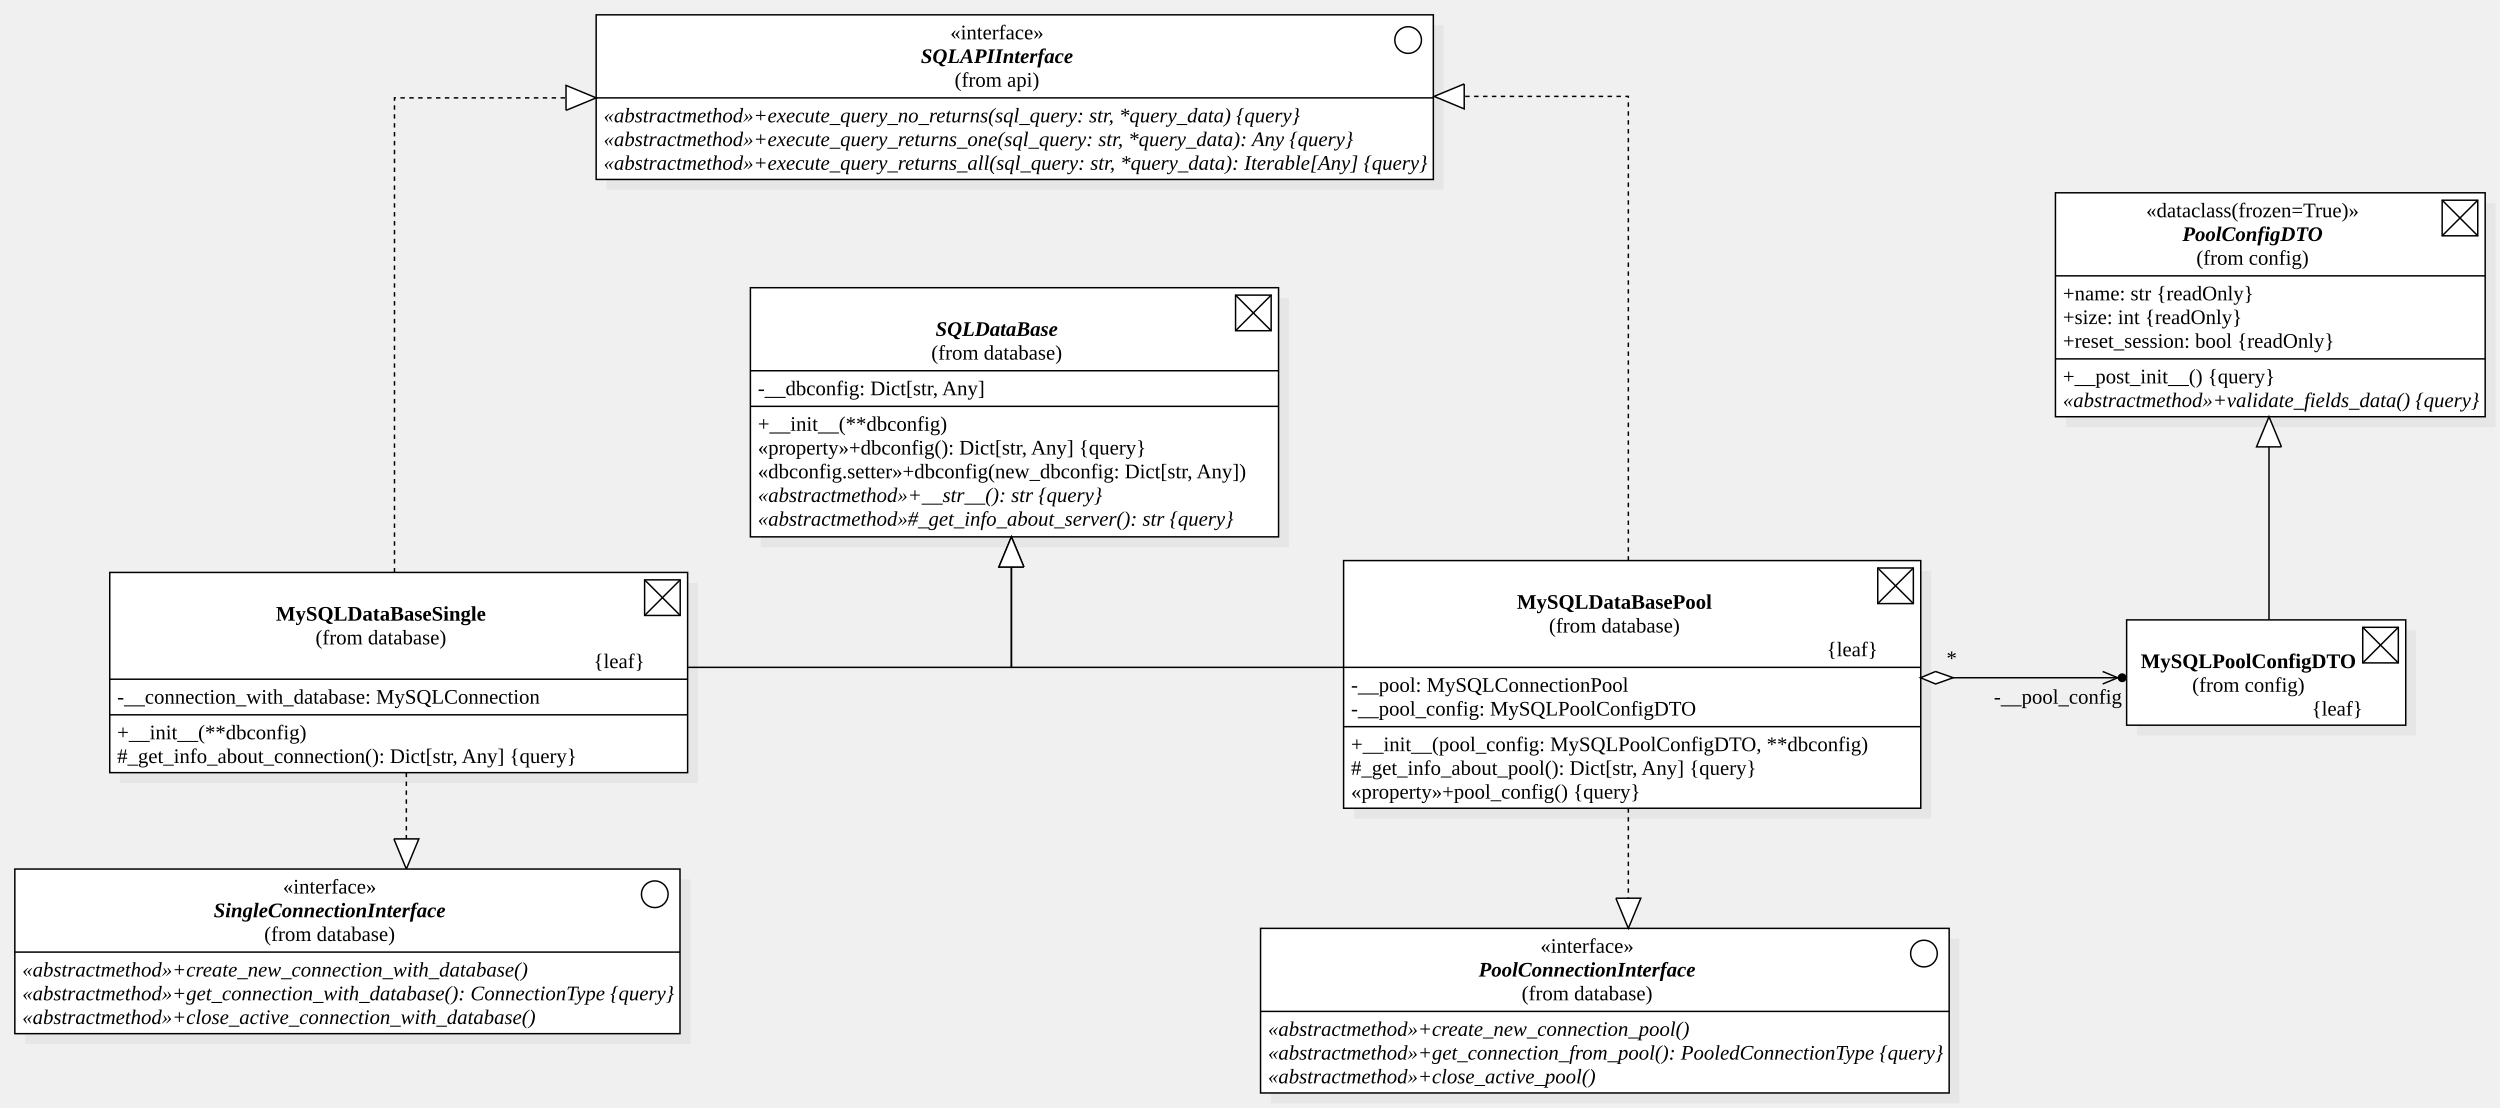
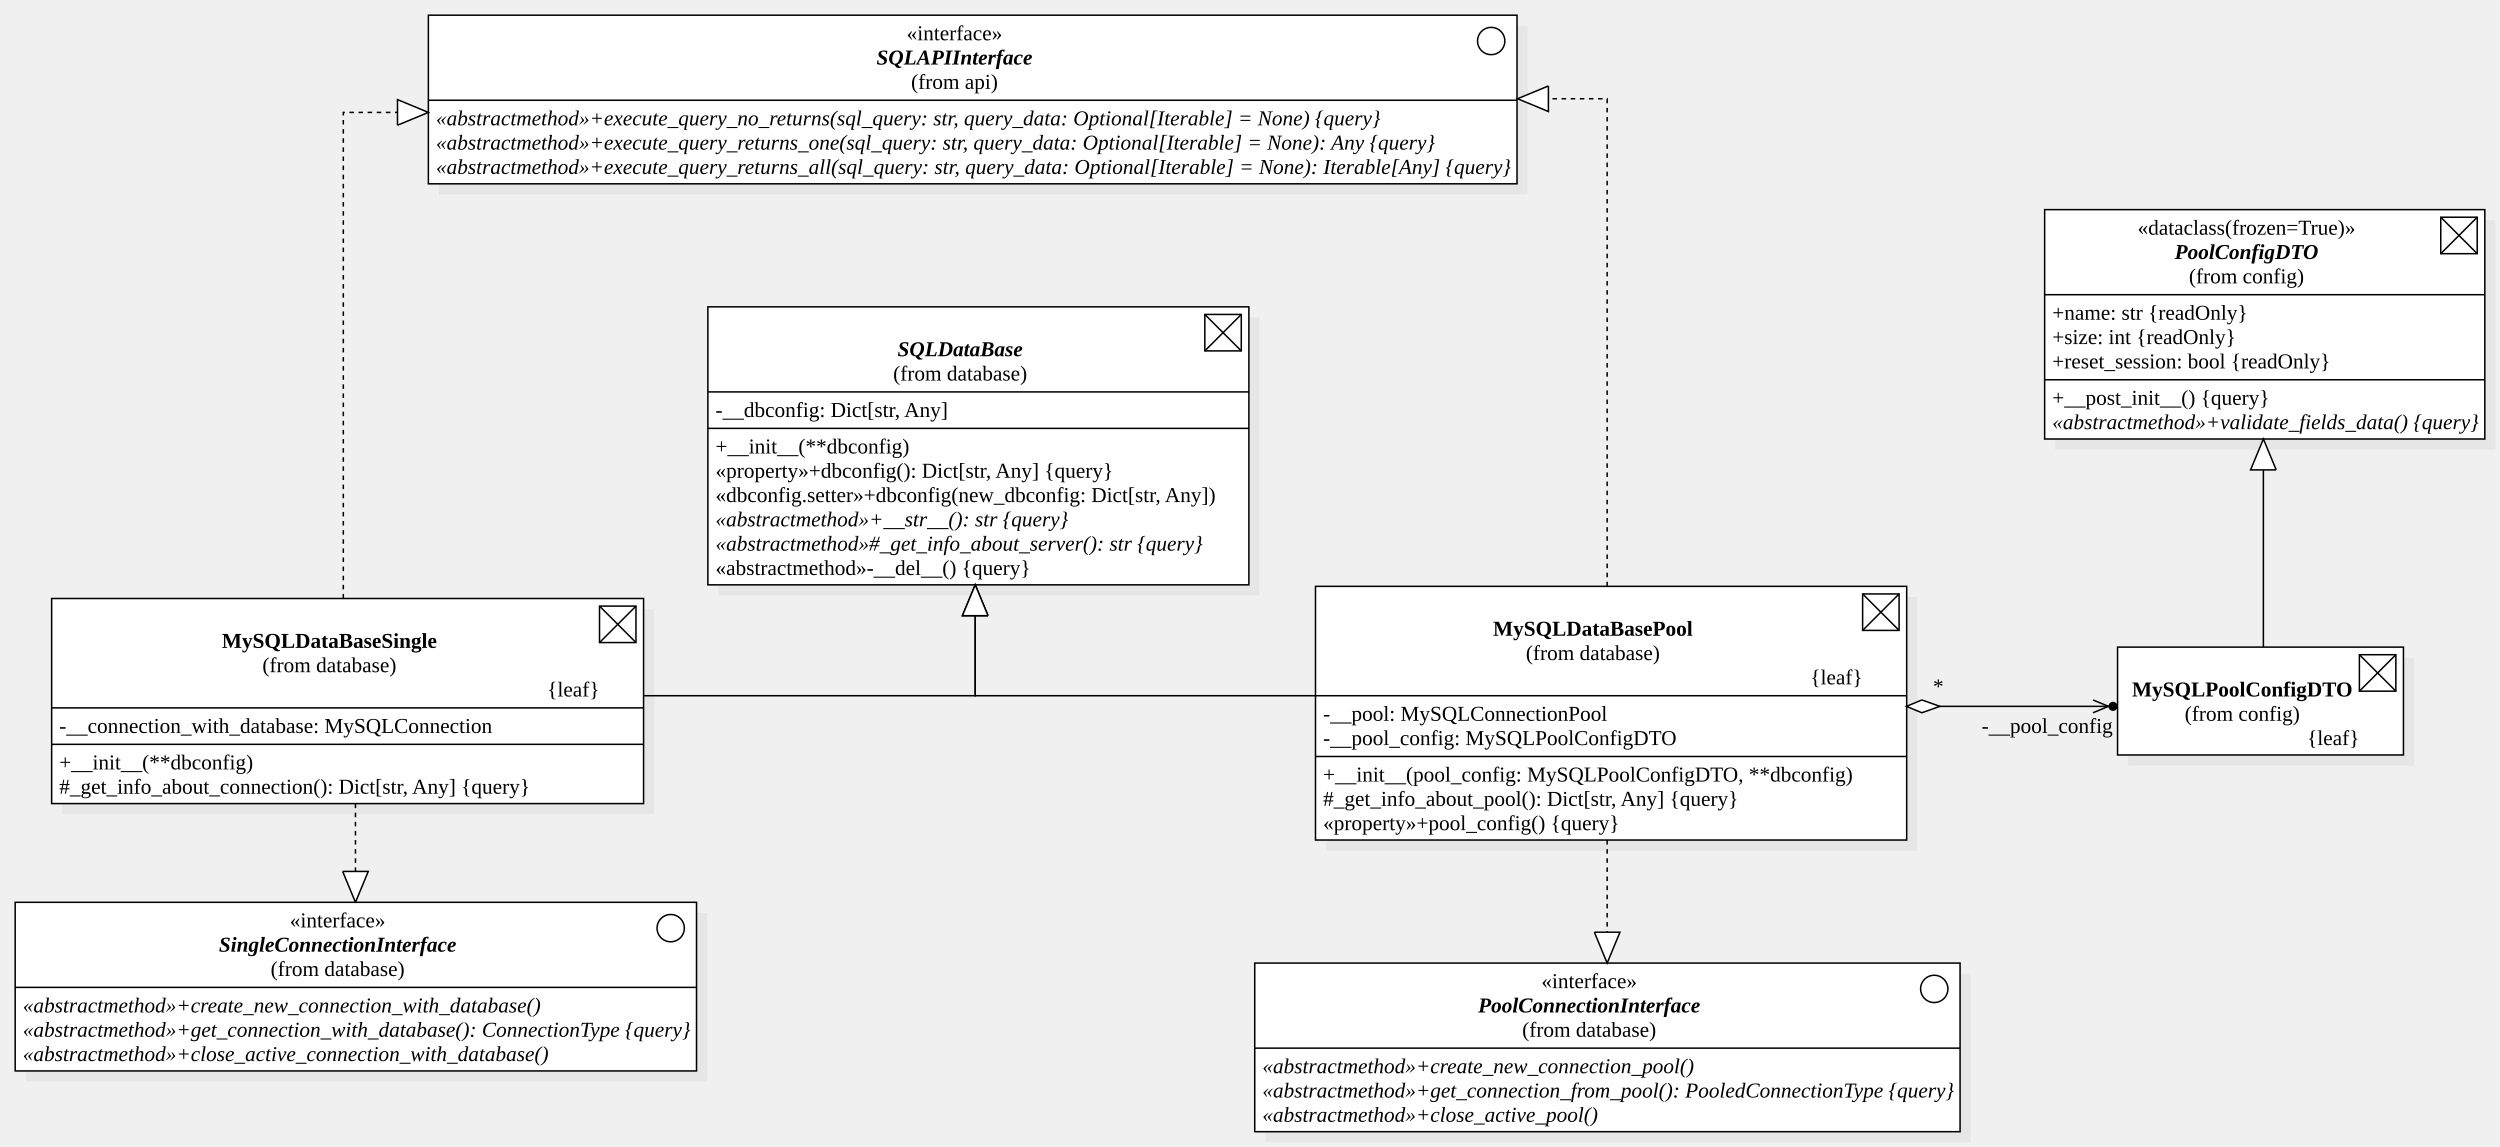
- <svg xmlns="http://www.w3.org/2000/svg" version="1.1" width="1685.766" height="747">
+ <svg xmlns="http://www.w3.org/2000/svg" version="1.1" width="1645.766" height="755">
  <defs />
  <g>
-     <g transform="translate(-46,2) scale(1,1)">
+     <g transform="translate(-86,10) scale(1,1)">
      <rect fill="#C0C0C0" stroke="none" x="959" y="383" width="389.181" height="167" opacity="0.2" />
    </g>
-     <g transform="translate(-46,2) scale(1,1)">
+     <g transform="translate(-86,10) scale(1,1)">
      <rect fill="#ffffff" stroke="none" x="952" y="376" width="389.181" height="167" />
    </g>
-     <g transform="translate(-46,2) scale(1,1)">
+     <g transform="translate(-86,10) scale(1,1)">
      <path fill="none" stroke="#000000" d="M 952 376 L 1341.181 376 L 1341.181 543 L 952 543 L 952 376 Z Z" stroke-miterlimit="10" />
    </g>
-     <g transform="translate(-46,2) scale(1,1)">
+     <g transform="translate(-86,10) scale(1,1)">
      <path fill="none" stroke="#000000" d="M 1312.181 381 L 1336.181 381 L 1336.181 405 L 1312.181 405 L 1312.181 381 Z Z" stroke-miterlimit="10" />
    </g>
-     <g transform="translate(-46,2) scale(1,1)">
+     <g transform="translate(-86,10) scale(1,1)">
      <path fill="none" stroke="#000000" d="M 1312.181 381 L 1336.181 405" stroke-miterlimit="10" />
    </g>
-     <g transform="translate(-46,2) scale(1,1)">
+     <g transform="translate(-86,10) scale(1,1)">
      <path fill="none" stroke="#000000" d="M 1336.181 381 L 1312.181 405" stroke-miterlimit="10" />
    </g>
-     <g transform="translate(-46,2) scale(1,1)">
+     <g transform="translate(-86,10) scale(1,1)">
      <path fill="none" stroke="#000000" d="M 952 448 L 1341.181 448" stroke-miterlimit="10" />
    </g>
-     <g transform="translate(-46,2) scale(1,1)">
+     <g transform="translate(-86,10) scale(1,1)">
      <path fill="none" stroke="#000000" d="M 952 488 L 1341.181 488" stroke-miterlimit="10" />
    </g>
-     <g transform="translate(-46,2) scale(1,1)">
+     <g transform="translate(-86,10) scale(1,1)">
      <g>
        <path fill="none" stroke="none" />
        <text fill="#000000" stroke="none" font-family="Times New Roman" font-size="14px" font-style="normal" font-weight="normal" text-decoration="none" x="1134.59" y="387.5" />
      </g>
    </g>
-     <g transform="translate(-46,2) scale(1,1)">
+     <g transform="translate(-86,10) scale(1,1)">
      <g>
        <path fill="none" stroke="none" />
        <text fill="#000000" stroke="none" font-family="Times New Roman" font-size="14px" font-style="normal" font-weight="bold" text-decoration="none" x="1068.87" y="408.5">MySQLDataBasePool</text>
      </g>
    </g>
-     <g transform="translate(-46,2) scale(1,1)">
+     <g transform="translate(-86,10) scale(1,1)">
      <g>
        <path fill="none" stroke="none" />
        <text fill="#000000" stroke="none" font-family="Times New Roman" font-size="14px" font-style="normal" font-weight="normal" text-decoration="none" x="1090.475" y="424.5">(from database)</text>
      </g>
    </g>
-     <g transform="translate(-46,2) scale(1,1)">
+     <g transform="translate(-86,10) scale(1,1)">
      <g>
        <path fill="none" stroke="none" />
        <text fill="#000000" stroke="none" font-family="Times New Roman" font-size="14px" font-style="normal" font-weight="normal" text-decoration="none" x="1277.762" y="440.5">{leaf}</text>
      </g>
    </g>
-     <g transform="translate(-46,2) scale(1,1)">
+     <g transform="translate(-86,10) scale(1,1)">
      <g>
        <path fill="none" stroke="none" />
        <text fill="#000000" stroke="none" font-family="Times New Roman" font-size="14px" font-style="normal" font-weight="normal" text-decoration="none" x="957" y="464.5">-__pool: MySQLConnectionPool</text>
      </g>
    </g>
-     <g transform="translate(-46,2) scale(1,1)">
+     <g transform="translate(-86,10) scale(1,1)">
      <g>
        <path fill="none" stroke="none" />
        <text fill="#000000" stroke="none" font-family="Times New Roman" font-size="14px" font-style="normal" font-weight="normal" text-decoration="none" x="957" y="480.5">-__pool_config: MySQLPoolConfigDTO</text>
      </g>
    </g>
-     <g transform="translate(-46,2) scale(1,1)">
+     <g transform="translate(-86,10) scale(1,1)">
      <g>
        <path fill="none" stroke="none" />
        <text fill="#000000" stroke="none" font-family="Times New Roman" font-size="14px" font-style="normal" font-weight="normal" text-decoration="none" x="957" y="504.5">+__init__(pool_config: MySQLPoolConfigDTO, **dbconfig)</text>
      </g>
    </g>
-     <g transform="translate(-46,2) scale(1,1)">
+     <g transform="translate(-86,10) scale(1,1)">
      <g>
        <path fill="none" stroke="none" />
        <text fill="#000000" stroke="none" font-family="Times New Roman" font-size="14px" font-style="normal" font-weight="normal" text-decoration="none" x="957" y="520.5">#_get_info_about_pool(): Dict[str, Any] {query}</text>
      </g>
    </g>
-     <g transform="translate(-46,2) scale(1,1)">
+     <g transform="translate(-86,10) scale(1,1)">
      <g>
        <path fill="none" stroke="none" />
        <text fill="#000000" stroke="none" font-family="Times New Roman" font-size="14px" font-style="normal" font-weight="normal" text-decoration="none" x="957" y="536.5">«property»+pool_config() {query}</text>
      </g>
    </g>
-     <g transform="translate(-46,2) scale(1,1)">
+     <g transform="translate(-86,10) scale(1,1)">
      <rect fill="#C0C0C0" stroke="none" x="127" y="391" width="389.666" height="135" opacity="0.2" />
    </g>
-     <g transform="translate(-46,2) scale(1,1)">
+     <g transform="translate(-86,10) scale(1,1)">
      <rect fill="#ffffff" stroke="none" x="120" y="384" width="389.666" height="135" />
    </g>
-     <g transform="translate(-46,2) scale(1,1)">
+     <g transform="translate(-86,10) scale(1,1)">
      <path fill="none" stroke="#000000" d="M 120 384 L 509.666 384 L 509.666 519 L 120 519 L 120 384 Z Z" stroke-miterlimit="10" />
    </g>
-     <g transform="translate(-46,2) scale(1,1)">
+     <g transform="translate(-86,10) scale(1,1)">
      <path fill="none" stroke="#000000" d="M 480.666 389 L 504.666 389 L 504.666 413 L 480.666 413 L 480.666 389 Z Z" stroke-miterlimit="10" />
    </g>
-     <g transform="translate(-46,2) scale(1,1)">
+     <g transform="translate(-86,10) scale(1,1)">
      <path fill="none" stroke="#000000" d="M 480.666 389 L 504.666 413" stroke-miterlimit="10" />
    </g>
-     <g transform="translate(-46,2) scale(1,1)">
+     <g transform="translate(-86,10) scale(1,1)">
      <path fill="none" stroke="#000000" d="M 504.666 389 L 480.666 413" stroke-miterlimit="10" />
    </g>
-     <g transform="translate(-46,2) scale(1,1)">
+     <g transform="translate(-86,10) scale(1,1)">
      <path fill="none" stroke="#000000" d="M 120 456 L 509.666 456" stroke-miterlimit="10" />
    </g>
-     <g transform="translate(-46,2) scale(1,1)">
+     <g transform="translate(-86,10) scale(1,1)">
      <path fill="none" stroke="#000000" d="M 120 480 L 509.666 480" stroke-miterlimit="10" />
    </g>
-     <g transform="translate(-46,2) scale(1,1)">
+     <g transform="translate(-86,10) scale(1,1)">
      <g>
        <path fill="none" stroke="none" />
        <text fill="#000000" stroke="none" font-family="Times New Roman" font-size="14px" font-style="normal" font-weight="normal" text-decoration="none" x="302.833" y="395.5" />
      </g>
    </g>
-     <g transform="translate(-46,2) scale(1,1)">
+     <g transform="translate(-86,10) scale(1,1)">
      <g>
        <path fill="none" stroke="none" />
        <text fill="#000000" stroke="none" font-family="Times New Roman" font-size="14px" font-style="normal" font-weight="bold" text-decoration="none" x="232.05" y="416.5">MySQLDataBaseSingle</text>
      </g>
    </g>
-     <g transform="translate(-46,2) scale(1,1)">
+     <g transform="translate(-86,10) scale(1,1)">
      <g>
        <path fill="none" stroke="none" />
        <text fill="#000000" stroke="none" font-family="Times New Roman" font-size="14px" font-style="normal" font-weight="normal" text-decoration="none" x="258.717" y="432.5">(from database)</text>
      </g>
    </g>
-     <g transform="translate(-46,2) scale(1,1)">
+     <g transform="translate(-86,10) scale(1,1)">
      <g>
        <path fill="none" stroke="none" />
        <text fill="#000000" stroke="none" font-family="Times New Roman" font-size="14px" font-style="normal" font-weight="normal" text-decoration="none" x="446.247" y="448.5">{leaf}</text>
      </g>
    </g>
-     <g transform="translate(-46,2) scale(1,1)">
+     <g transform="translate(-86,10) scale(1,1)">
      <g>
        <path fill="none" stroke="none" />
        <text fill="#000000" stroke="none" font-family="Times New Roman" font-size="14px" font-style="normal" font-weight="normal" text-decoration="none" x="125" y="472.5">-__connection_with_database: MySQLConnection</text>
      </g>
    </g>
-     <g transform="translate(-46,2) scale(1,1)">
+     <g transform="translate(-86,10) scale(1,1)">
      <g>
        <path fill="none" stroke="none" />
        <text fill="#000000" stroke="none" font-family="Times New Roman" font-size="14px" font-style="normal" font-weight="normal" text-decoration="none" x="125" y="496.5">+__init__(**dbconfig)</text>
      </g>
    </g>
-     <g transform="translate(-46,2) scale(1,1)">
+     <g transform="translate(-86,10) scale(1,1)">
      <g>
        <path fill="none" stroke="none" />
        <text fill="#000000" stroke="none" font-family="Times New Roman" font-size="14px" font-style="normal" font-weight="normal" text-decoration="none" x="125" y="512.5">#_get_info_about_connection(): Dict[str, Any] {query}</text>
      </g>
    </g>
-     <g transform="translate(-46,2) scale(1,1)">
-       <rect fill="#C0C0C0" stroke="none" x="559" y="199" width="356.143" height="168" opacity="0.2" />
-     </g>
-     <g transform="translate(-46,2) scale(1,1)">
-       <rect fill="#ffffff" stroke="none" x="552" y="192" width="356.143" height="168" />
-     </g>
-     <g transform="translate(-46,2) scale(1,1)">
-       <path fill="none" stroke="#000000" d="M 552 192 L 908.143 192 L 908.143 360 L 552 360 L 552 192 Z Z" stroke-miterlimit="10" />
-     </g>
-     <g transform="translate(-46,2) scale(1,1)">
+     <g transform="translate(-86,10) scale(1,1)">
+       <rect fill="#C0C0C0" stroke="none" x="559" y="199" width="356.143" height="183" opacity="0.2" />
+     </g>
+     <g transform="translate(-86,10) scale(1,1)">
+       <rect fill="#ffffff" stroke="none" x="552" y="192" width="356.143" height="183" />
+     </g>
+     <g transform="translate(-86,10) scale(1,1)">
+       <path fill="none" stroke="#000000" d="M 552 192 L 908.143 192 L 908.143 375 L 552 375 L 552 192 Z Z" stroke-miterlimit="10" />
+     </g>
+     <g transform="translate(-86,10) scale(1,1)">
      <path fill="none" stroke="#000000" d="M 879.143 197 L 903.143 197 L 903.143 221 L 879.143 221 L 879.143 197 Z Z" stroke-miterlimit="10" />
    </g>
-     <g transform="translate(-46,2) scale(1,1)">
+     <g transform="translate(-86,10) scale(1,1)">
      <path fill="none" stroke="#000000" d="M 879.143 197 L 903.143 221" stroke-miterlimit="10" />
    </g>
-     <g transform="translate(-46,2) scale(1,1)">
+     <g transform="translate(-86,10) scale(1,1)">
      <path fill="none" stroke="#000000" d="M 903.143 197 L 879.143 221" stroke-miterlimit="10" />
    </g>
-     <g transform="translate(-46,2) scale(1,1)">
+     <g transform="translate(-86,10) scale(1,1)">
      <path fill="none" stroke="#000000" d="M 552 248 L 908.143 248" stroke-miterlimit="10" />
    </g>
-     <g transform="translate(-46,2) scale(1,1)">
+     <g transform="translate(-86,10) scale(1,1)">
      <path fill="none" stroke="#000000" d="M 552 272 L 908.143 272" stroke-miterlimit="10" />
    </g>
-     <g transform="translate(-46,2) scale(1,1)">
+     <g transform="translate(-86,10) scale(1,1)">
      <g>
        <path fill="none" stroke="none" />
        <text fill="#000000" stroke="none" font-family="Times New Roman" font-size="14px" font-style="normal" font-weight="normal" text-decoration="none" x="718.071" y="203.5" />
      </g>
    </g>
-     <g transform="translate(-46,2) scale(1,1)">
+     <g transform="translate(-86,10) scale(1,1)">
      <g>
        <path fill="none" stroke="none" />
        <text fill="#000000" stroke="none" font-family="Times New Roman" font-size="14px" font-style="italic" font-weight="bold" text-decoration="none" x="676.847" y="224.5">SQLDataBase</text>
      </g>
    </g>
-     <g transform="translate(-46,2) scale(1,1)">
+     <g transform="translate(-86,10) scale(1,1)">
      <g>
        <path fill="none" stroke="none" />
        <text fill="#000000" stroke="none" font-family="Times New Roman" font-size="14px" font-style="normal" font-weight="normal" text-decoration="none" x="673.956" y="240.5">(from database)</text>
      </g>
    </g>
-     <g transform="translate(-46,2) scale(1,1)">
+     <g transform="translate(-86,10) scale(1,1)">
      <g>
        <path fill="none" stroke="none" />
        <text fill="#000000" stroke="none" font-family="Times New Roman" font-size="14px" font-style="normal" font-weight="normal" text-decoration="none" x="557" y="264.5">-__dbconfig: Dict[str, Any]</text>
      </g>
    </g>
-     <g transform="translate(-46,2) scale(1,1)">
+     <g transform="translate(-86,10) scale(1,1)">
      <g>
        <path fill="none" stroke="none" />
        <text fill="#000000" stroke="none" font-family="Times New Roman" font-size="14px" font-style="normal" font-weight="normal" text-decoration="none" x="557" y="288.5">+__init__(**dbconfig)</text>
      </g>
    </g>
-     <g transform="translate(-46,2) scale(1,1)">
+     <g transform="translate(-86,10) scale(1,1)">
      <g>
        <path fill="none" stroke="none" />
        <text fill="#000000" stroke="none" font-family="Times New Roman" font-size="14px" font-style="normal" font-weight="normal" text-decoration="none" x="557" y="304.5">«property»+dbconfig(): Dict[str, Any] {query}</text>
      </g>
    </g>
-     <g transform="translate(-46,2) scale(1,1)">
+     <g transform="translate(-86,10) scale(1,1)">
      <g>
        <path fill="none" stroke="none" />
        <text fill="#000000" stroke="none" font-family="Times New Roman" font-size="14px" font-style="normal" font-weight="normal" text-decoration="none" x="557" y="320.5">«dbconfig.setter»+dbconfig(new_dbconfig: Dict[str, Any])</text>
      </g>
    </g>
-     <g transform="translate(-46,2) scale(1,1)">
+     <g transform="translate(-86,10) scale(1,1)">
      <g>
        <path fill="none" stroke="none" />
        <text fill="#000000" stroke="none" font-family="Times New Roman" font-size="14px" font-style="italic" font-weight="normal" text-decoration="none" x="557" y="336.5">«abstractmethod»+__str__(): str {query}</text>
      </g>
    </g>
-     <g transform="translate(-46,2) scale(1,1)">
+     <g transform="translate(-86,10) scale(1,1)">
      <g>
        <path fill="none" stroke="none" />
        <text fill="#000000" stroke="none" font-family="Times New Roman" font-size="14px" font-style="italic" font-weight="normal" text-decoration="none" x="557" y="352.5">«abstractmethod»#_get_info_about_server(): str {query}</text>
      </g>
    </g>
-     <g transform="translate(-46,2) scale(1,1)">
-       <path fill="none" stroke="#000000" d="M 510 448 L 728 448 L 728 360" stroke-miterlimit="10" />
-     </g>
-     <g transform="translate(-46,2) scale(1,1)">
-       <path fill="#FFFFFF" stroke="none" d="M 736.419 380.325 L 728 360 L 719.581 380.325" />
-     </g>
-     <g transform="translate(-46,2) scale(1,1)">
-       <path fill="none" stroke="#000000" d="M 736.419 380.325 L 728 360 L 719.581 380.325 L 736.419 380.325" stroke-miterlimit="10" />
-     </g>
-     <g transform="translate(-46,2) scale(1,1)">
-       <path fill="none" stroke="#000000" d="M 952 448 L 728 448 L 728 360" stroke-miterlimit="10" />
-     </g>
-     <g transform="translate(-46,2) scale(1,1)">
-       <path fill="#FFFFFF" stroke="none" d="M 736.419 380.325 L 728 360 L 719.581 380.325" />
-     </g>
-     <g transform="translate(-46,2) scale(1,1)">
-       <path fill="none" stroke="#000000" d="M 736.419 380.325 L 728 360 L 719.581 380.325 L 736.419 380.325" stroke-miterlimit="10" />
-     </g>
-     <g transform="translate(-46,2) scale(1,1)">
-       <rect fill="#C0C0C0" stroke="none" x="903" y="631" width="464.328" height="111" opacity="0.2" />
-     </g>
-     <g transform="translate(-46,2) scale(1,1)">
-       <rect fill="#ffffff" stroke="none" x="896" y="624" width="464.328" height="111" />
-     </g>
-     <g transform="translate(-46,2) scale(1,1)">
-       <path fill="none" stroke="#000000" d="M 896 624 L 1360.328 624 L 1360.328 735 L 896 735 L 896 624 Z Z" stroke-miterlimit="10" />
-     </g>
-     <g transform="translate(-46,2) scale(1,1)">
-       <path fill="#ffffff" stroke="none" d="M 1334.328 641 C 1334.328 636.029 1338.358 632 1343.328 632 C 1348.299 632 1352.328 636.029 1352.328 641 C 1352.328 645.971 1348.299 650 1343.328 650 C 1338.358 650 1334.328 645.971 1334.328 641 Z" />
-     </g>
-     <g transform="translate(-46,2) scale(1,1)">
-       <path fill="none" stroke="#000000" d="M 1334.328 641 C 1334.328 636.029 1338.358 632 1343.328 632 C 1348.299 632 1352.328 636.029 1352.328 641 C 1352.328 645.971 1348.299 650 1343.328 650 C 1338.358 650 1334.328 645.971 1334.328 641 Z" stroke-miterlimit="10" />
-     </g>
-     <g transform="translate(-46,2) scale(1,1)">
-       <path fill="none" stroke="#000000" d="M 896 680 L 1360.328 680" stroke-miterlimit="10" />
-     </g>
-     <g transform="translate(-46,2) scale(1,1)">
-       <g>
-         <path fill="none" stroke="none" />
-         <text fill="#000000" stroke="none" font-family="Times New Roman" font-size="14px" font-style="normal" font-weight="normal" text-decoration="none" x="1084.685" y="640.5">«interface»</text>
-       </g>
-     </g>
-     <g transform="translate(-46,2) scale(1,1)">
-       <g>
-         <path fill="none" stroke="none" />
-         <text fill="#000000" stroke="none" font-family="Times New Roman" font-size="14px" font-style="italic" font-weight="bold" text-decoration="none" x="1043.054" y="656.5">PoolConnectionInterface</text>
-       </g>
-     </g>
-     <g transform="translate(-46,2) scale(1,1)">
-       <g>
-         <path fill="none" stroke="none" />
-         <text fill="#000000" stroke="none" font-family="Times New Roman" font-size="14px" font-style="normal" font-weight="normal" text-decoration="none" x="1072.048" y="672.5">(from database)</text>
-       </g>
-     </g>
-     <g transform="translate(-46,2) scale(1,1)">
-       <g>
-         <path fill="none" stroke="none" />
-         <text fill="#000000" stroke="none" font-family="Times New Roman" font-size="14px" font-style="italic" font-weight="normal" text-decoration="none" x="901" y="696.5">«abstractmethod»+create_new_connection_pool()</text>
-       </g>
-     </g>
-     <g transform="translate(-46,2) scale(1,1)">
-       <g>
-         <path fill="none" stroke="none" />
-         <text fill="#000000" stroke="none" font-family="Times New Roman" font-size="14px" font-style="italic" font-weight="normal" text-decoration="none" x="901" y="712.5">«abstractmethod»+get_connection_from_pool(): PooledConnectionType {query}</text>
-       </g>
-     </g>
-     <g transform="translate(-46,2) scale(1,1)">
-       <g>
-         <path fill="none" stroke="none" />
-         <text fill="#000000" stroke="none" font-family="Times New Roman" font-size="14px" font-style="italic" font-weight="normal" text-decoration="none" x="901" y="728.5">«abstractmethod»+close_active_pool()</text>
-       </g>
-     </g>
-     <g transform="translate(-46,2) scale(1,1)">
+     <g transform="translate(-86,10) scale(1,1)">
+       <g>
+         <path fill="none" stroke="none" />
+         <text fill="#000000" stroke="none" font-family="Times New Roman" font-size="14px" font-style="normal" font-weight="normal" text-decoration="none" x="557" y="368.5">«abstractmethod»-__del__() {query}</text>
+       </g>
+     </g>
+     <g transform="translate(-86,10) scale(1,1)">
+       <path fill="none" stroke="#000000" d="M 510 448 L 728 448 L 728 375" stroke-miterlimit="10" />
+     </g>
+     <g transform="translate(-86,10) scale(1,1)">
+       <path fill="#FFFFFF" stroke="none" d="M 736.419 395.325 L 728 375 L 719.581 395.325" />
+     </g>
+     <g transform="translate(-86,10) scale(1,1)">
+       <path fill="none" stroke="#000000" d="M 736.419 395.325 L 728 375 L 719.581 395.325 L 736.419 395.325" stroke-miterlimit="10" />
+     </g>
+     <g transform="translate(-86,10) scale(1,1)">
+       <path fill="none" stroke="#000000" d="M 952 448 L 728 448 L 728 375" stroke-miterlimit="10" />
+     </g>
+     <g transform="translate(-86,10) scale(1,1)">
+       <path fill="#FFFFFF" stroke="none" d="M 736.419 395.325 L 728 375 L 719.581 395.325" />
+     </g>
+     <g transform="translate(-86,10) scale(1,1)">
+       <path fill="none" stroke="#000000" d="M 736.419 395.325 L 728 375 L 719.581 395.325 L 736.419 395.325" stroke-miterlimit="10" />
+     </g>
+     <g transform="translate(-86,10) scale(1,1)">
+       <rect fill="#C0C0C0" stroke="none" x="919" y="631" width="464.328" height="111" opacity="0.2" />
+     </g>
+     <g transform="translate(-86,10) scale(1,1)">
+       <rect fill="#ffffff" stroke="none" x="912" y="624" width="464.328" height="111" />
+     </g>
+     <g transform="translate(-86,10) scale(1,1)">
+       <path fill="none" stroke="#000000" d="M 912 624 L 1376.328 624 L 1376.328 735 L 912 735 L 912 624 Z Z" stroke-miterlimit="10" />
+     </g>
+     <g transform="translate(-86,10) scale(1,1)">
+       <path fill="#ffffff" stroke="none" d="M 1350.328 641 C 1350.328 636.029 1354.358 632 1359.328 632 C 1364.299 632 1368.328 636.029 1368.328 641 C 1368.328 645.971 1364.299 650 1359.328 650 C 1354.358 650 1350.328 645.971 1350.328 641 Z" />
+     </g>
+     <g transform="translate(-86,10) scale(1,1)">
+       <path fill="none" stroke="#000000" d="M 1350.328 641 C 1350.328 636.029 1354.358 632 1359.328 632 C 1364.299 632 1368.328 636.029 1368.328 641 C 1368.328 645.971 1364.299 650 1359.328 650 C 1354.358 650 1350.328 645.971 1350.328 641 Z" stroke-miterlimit="10" />
+     </g>
+     <g transform="translate(-86,10) scale(1,1)">
+       <path fill="none" stroke="#000000" d="M 912 680 L 1376.328 680" stroke-miterlimit="10" />
+     </g>
+     <g transform="translate(-86,10) scale(1,1)">
+       <g>
+         <path fill="none" stroke="none" />
+         <text fill="#000000" stroke="none" font-family="Times New Roman" font-size="14px" font-style="normal" font-weight="normal" text-decoration="none" x="1100.685" y="640.5">«interface»</text>
+       </g>
+     </g>
+     <g transform="translate(-86,10) scale(1,1)">
+       <g>
+         <path fill="none" stroke="none" />
+         <text fill="#000000" stroke="none" font-family="Times New Roman" font-size="14px" font-style="italic" font-weight="bold" text-decoration="none" x="1059.054" y="656.5">PoolConnectionInterface</text>
+       </g>
+     </g>
+     <g transform="translate(-86,10) scale(1,1)">
+       <g>
+         <path fill="none" stroke="none" />
+         <text fill="#000000" stroke="none" font-family="Times New Roman" font-size="14px" font-style="normal" font-weight="normal" text-decoration="none" x="1088.048" y="672.5">(from database)</text>
+       </g>
+     </g>
+     <g transform="translate(-86,10) scale(1,1)">
+       <g>
+         <path fill="none" stroke="none" />
+         <text fill="#000000" stroke="none" font-family="Times New Roman" font-size="14px" font-style="italic" font-weight="normal" text-decoration="none" x="917" y="696.5">«abstractmethod»+create_new_connection_pool()</text>
+       </g>
+     </g>
+     <g transform="translate(-86,10) scale(1,1)">
+       <g>
+         <path fill="none" stroke="none" />
+         <text fill="#000000" stroke="none" font-family="Times New Roman" font-size="14px" font-style="italic" font-weight="normal" text-decoration="none" x="917" y="712.5">«abstractmethod»+get_connection_from_pool(): PooledConnectionType {query}</text>
+       </g>
+     </g>
+     <g transform="translate(-86,10) scale(1,1)">
+       <g>
+         <path fill="none" stroke="none" />
+         <text fill="#000000" stroke="none" font-family="Times New Roman" font-size="14px" font-style="italic" font-weight="normal" text-decoration="none" x="917" y="728.5">«abstractmethod»+close_active_pool()</text>
+       </g>
+     </g>
+     <g transform="translate(-86,10) scale(1,1)">
      <path fill="none" stroke="#000000" d="M 1144 543 L 1144 624" stroke-miterlimit="10" stroke-dasharray="3" />
    </g>
-     <g transform="translate(-46,2) scale(1,1)">
+     <g transform="translate(-86,10) scale(1,1)">
      <path fill="#FFFFFF" stroke="none" d="M 1135.581 603.675 L 1144 624 L 1152.419 603.675" />
    </g>
-     <g transform="translate(-46,2) scale(1,1)">
+     <g transform="translate(-86,10) scale(1,1)">
      <path fill="none" stroke="#000000" d="M 1135.581 603.675 L 1144 624 L 1152.419 603.675 L 1135.581 603.675" stroke-miterlimit="10" />
    </g>
-     <g transform="translate(-46,2) scale(1,1)">
+     <g transform="translate(-86,10) scale(1,1)">
      <path fill="none" stroke="#000000" d="M 320 519 L 320 584" stroke-miterlimit="10" stroke-dasharray="3" />
    </g>
-     <g transform="translate(-46,2) scale(1,1)">
+     <g transform="translate(-86,10) scale(1,1)">
      <path fill="#FFFFFF" stroke="none" d="M 311.581 563.675 L 320 584 L 328.419 563.675" />
    </g>
-     <g transform="translate(-46,2) scale(1,1)">
+     <g transform="translate(-86,10) scale(1,1)">
      <path fill="none" stroke="#000000" d="M 311.581 563.675 L 320 584 L 328.419 563.675 L 311.581 563.675" stroke-miterlimit="10" />
    </g>
-     <g transform="translate(-46,2) scale(1,1)">
-       <rect fill="#C0C0C0" stroke="none" x="63" y="591" width="448.523" height="111" opacity="0.2" />
-     </g>
-     <g transform="translate(-46,2) scale(1,1)">
-       <rect fill="#ffffff" stroke="none" x="56" y="584" width="448.523" height="111" />
-     </g>
-     <g transform="translate(-46,2) scale(1,1)">
-       <path fill="none" stroke="#000000" d="M 56 584 L 504.523 584 L 504.523 695 L 56 695 L 56 584 Z Z" stroke-miterlimit="10" />
-     </g>
-     <g transform="translate(-46,2) scale(1,1)">
-       <path fill="#ffffff" stroke="none" d="M 478.523 601 C 478.523 596.029 482.553 592 487.523 592 C 492.494 592 496.523 596.029 496.523 601 C 496.523 605.971 492.494 610 487.523 610 C 482.553 610 478.523 605.971 478.523 601 Z" />
-     </g>
-     <g transform="translate(-46,2) scale(1,1)">
-       <path fill="none" stroke="#000000" d="M 478.523 601 C 478.523 596.029 482.553 592 487.523 592 C 492.494 592 496.523 596.029 496.523 601 C 496.523 605.971 492.494 610 487.523 610 C 482.553 610 478.523 605.971 478.523 601 Z" stroke-miterlimit="10" />
-     </g>
-     <g transform="translate(-46,2) scale(1,1)">
-       <path fill="none" stroke="#000000" d="M 56 640 L 504.523 640" stroke-miterlimit="10" />
-     </g>
-     <g transform="translate(-46,2) scale(1,1)">
-       <g>
-         <path fill="none" stroke="none" />
-         <text fill="#000000" stroke="none" font-family="Times New Roman" font-size="14px" font-style="normal" font-weight="normal" text-decoration="none" x="236.782" y="600.5">«interface»</text>
-       </g>
-     </g>
-     <g transform="translate(-46,2) scale(1,1)">
-       <g>
-         <path fill="none" stroke="none" />
-         <text fill="#000000" stroke="none" font-family="Times New Roman" font-size="14px" font-style="italic" font-weight="bold" text-decoration="none" x="190.089" y="616.5">SingleConnectionInterface</text>
-       </g>
-     </g>
-     <g transform="translate(-46,2) scale(1,1)">
-       <g>
-         <path fill="none" stroke="none" />
-         <text fill="#000000" stroke="none" font-family="Times New Roman" font-size="14px" font-style="normal" font-weight="normal" text-decoration="none" x="224.146" y="632.5">(from database)</text>
-       </g>
-     </g>
-     <g transform="translate(-46,2) scale(1,1)">
-       <g>
-         <path fill="none" stroke="none" />
-         <text fill="#000000" stroke="none" font-family="Times New Roman" font-size="14px" font-style="italic" font-weight="normal" text-decoration="none" x="61" y="656.5">«abstractmethod»+create_new_connection_with_database()</text>
-       </g>
-     </g>
-     <g transform="translate(-46,2) scale(1,1)">
-       <g>
-         <path fill="none" stroke="none" />
-         <text fill="#000000" stroke="none" font-family="Times New Roman" font-size="14px" font-style="italic" font-weight="normal" text-decoration="none" x="61" y="672.5">«abstractmethod»+get_connection_with_database(): ConnectionType {query}</text>
-       </g>
-     </g>
-     <g transform="translate(-46,2) scale(1,1)">
-       <g>
-         <path fill="none" stroke="none" />
-         <text fill="#000000" stroke="none" font-family="Times New Roman" font-size="14px" font-style="italic" font-weight="normal" text-decoration="none" x="61" y="688.5">«abstractmethod»+close_active_connection_with_database()</text>
-       </g>
-     </g>
-     <g transform="translate(-46,2) scale(1,1)">
+     <g transform="translate(-86,10) scale(1,1)">
+       <rect fill="#C0C0C0" stroke="none" x="103" y="591" width="448.523" height="111" opacity="0.2" />
+     </g>
+     <g transform="translate(-86,10) scale(1,1)">
+       <rect fill="#ffffff" stroke="none" x="96" y="584" width="448.523" height="111" />
+     </g>
+     <g transform="translate(-86,10) scale(1,1)">
+       <path fill="none" stroke="#000000" d="M 96 584 L 544.523 584 L 544.523 695 L 96 695 L 96 584 Z Z" stroke-miterlimit="10" />
+     </g>
+     <g transform="translate(-86,10) scale(1,1)">
+       <path fill="#ffffff" stroke="none" d="M 518.523 601 C 518.523 596.029 522.553 592 527.523 592 C 532.494 592 536.523 596.029 536.523 601 C 536.523 605.971 532.494 610 527.523 610 C 522.553 610 518.523 605.971 518.523 601 Z" />
+     </g>
+     <g transform="translate(-86,10) scale(1,1)">
+       <path fill="none" stroke="#000000" d="M 518.523 601 C 518.523 596.029 522.553 592 527.523 592 C 532.494 592 536.523 596.029 536.523 601 C 536.523 605.971 532.494 610 527.523 610 C 522.553 610 518.523 605.971 518.523 601 Z" stroke-miterlimit="10" />
+     </g>
+     <g transform="translate(-86,10) scale(1,1)">
+       <path fill="none" stroke="#000000" d="M 96 640 L 544.523 640" stroke-miterlimit="10" />
+     </g>
+     <g transform="translate(-86,10) scale(1,1)">
+       <g>
+         <path fill="none" stroke="none" />
+         <text fill="#000000" stroke="none" font-family="Times New Roman" font-size="14px" font-style="normal" font-weight="normal" text-decoration="none" x="276.782" y="600.5">«interface»</text>
+       </g>
+     </g>
+     <g transform="translate(-86,10) scale(1,1)">
+       <g>
+         <path fill="none" stroke="none" />
+         <text fill="#000000" stroke="none" font-family="Times New Roman" font-size="14px" font-style="italic" font-weight="bold" text-decoration="none" x="230.089" y="616.5">SingleConnectionInterface</text>
+       </g>
+     </g>
+     <g transform="translate(-86,10) scale(1,1)">
+       <g>
+         <path fill="none" stroke="none" />
+         <text fill="#000000" stroke="none" font-family="Times New Roman" font-size="14px" font-style="normal" font-weight="normal" text-decoration="none" x="264.146" y="632.5">(from database)</text>
+       </g>
+     </g>
+     <g transform="translate(-86,10) scale(1,1)">
+       <g>
+         <path fill="none" stroke="none" />
+         <text fill="#000000" stroke="none" font-family="Times New Roman" font-size="14px" font-style="italic" font-weight="normal" text-decoration="none" x="101" y="656.5">«abstractmethod»+create_new_connection_with_database()</text>
+       </g>
+     </g>
+     <g transform="translate(-86,10) scale(1,1)">
+       <g>
+         <path fill="none" stroke="none" />
+         <text fill="#000000" stroke="none" font-family="Times New Roman" font-size="14px" font-style="italic" font-weight="normal" text-decoration="none" x="101" y="672.5">«abstractmethod»+get_connection_with_database(): ConnectionType {query}</text>
+       </g>
+     </g>
+     <g transform="translate(-86,10) scale(1,1)">
+       <g>
+         <path fill="none" stroke="none" />
+         <text fill="#000000" stroke="none" font-family="Times New Roman" font-size="14px" font-style="italic" font-weight="normal" text-decoration="none" x="101" y="688.5">«abstractmethod»+close_active_connection_with_database()</text>
+       </g>
+     </g>
+     <g transform="translate(-86,10) scale(1,1)">
      <rect fill="#C0C0C0" stroke="none" x="1487" y="423" width="188.202" height="71" opacity="0.2" />
    </g>
-     <g transform="translate(-46,2) scale(1,1)">
+     <g transform="translate(-86,10) scale(1,1)">
      <rect fill="#ffffff" stroke="none" x="1480" y="416" width="188.202" height="71" />
    </g>
-     <g transform="translate(-46,2) scale(1,1)">
+     <g transform="translate(-86,10) scale(1,1)">
      <path fill="none" stroke="#000000" d="M 1480 416 L 1668.202 416 L 1668.202 487 L 1480 487 L 1480 416 Z Z" stroke-miterlimit="10" />
    </g>
-     <g transform="translate(-46,2) scale(1,1)">
+     <g transform="translate(-86,10) scale(1,1)">
      <path fill="none" stroke="#000000" d="M 1639.202 421 L 1663.202 421 L 1663.202 445 L 1639.202 445 L 1639.202 421 Z Z" stroke-miterlimit="10" />
    </g>
-     <g transform="translate(-46,2) scale(1,1)">
+     <g transform="translate(-86,10) scale(1,1)">
      <path fill="none" stroke="#000000" d="M 1639.202 421 L 1663.202 445" stroke-miterlimit="10" />
    </g>
-     <g transform="translate(-46,2) scale(1,1)">
+     <g transform="translate(-86,10) scale(1,1)">
      <path fill="none" stroke="#000000" d="M 1663.202 421 L 1639.202 445" stroke-miterlimit="10" />
    </g>
-     <g transform="translate(-46,2) scale(1,1)">
+     <g transform="translate(-86,10) scale(1,1)">
      <g>
        <path fill="none" stroke="none" />
        <text fill="#000000" stroke="none" font-family="Times New Roman" font-size="14px" font-style="normal" font-weight="normal" text-decoration="none" x="1562.101" y="427.5" />
      </g>
    </g>
-     <g transform="translate(-46,2) scale(1,1)">
+     <g transform="translate(-86,10) scale(1,1)">
      <g>
        <path fill="none" stroke="none" />
        <text fill="#000000" stroke="none" font-family="Times New Roman" font-size="14px" font-style="normal" font-weight="bold" text-decoration="none" x="1489.5" y="448.5">MySQLPoolConfigDTO</text>
      </g>
    </g>
-     <g transform="translate(-46,2) scale(1,1)">
+     <g transform="translate(-86,10) scale(1,1)">
      <g>
        <path fill="none" stroke="none" />
        <text fill="#000000" stroke="none" font-family="Times New Roman" font-size="14px" font-style="normal" font-weight="normal" text-decoration="none" x="1524.199" y="464.5">(from config)</text>
      </g>
    </g>
-     <g transform="translate(-46,2) scale(1,1)">
+     <g transform="translate(-86,10) scale(1,1)">
      <g>
        <path fill="none" stroke="none" />
        <text fill="#000000" stroke="none" font-family="Times New Roman" font-size="14px" font-style="normal" font-weight="normal" text-decoration="none" x="1604.783" y="480.5">{leaf}</text>
      </g>
    </g>
-     <g transform="translate(-46,2) scale(1,1)">
-       <rect fill="#C0C0C0" stroke="none" x="455" y="15" width="564.509" height="111" opacity="0.2" />
-     </g>
-     <g transform="translate(-46,2) scale(1,1)">
-       <rect fill="#ffffff" stroke="none" x="448" y="8" width="564.509" height="111" />
-     </g>
-     <g transform="translate(-46,2) scale(1,1)">
-       <path fill="none" stroke="#000000" d="M 448 8 L 1012.509 8 L 1012.509 119 L 448 119 L 448 8 Z Z" stroke-miterlimit="10" />
-     </g>
-     <g transform="translate(-46,2) scale(1,1)">
-       <path fill="#ffffff" stroke="none" d="M 986.509 25 C 986.509 20.029 990.538 16 995.509 16 C 1000.479 16 1004.509 20.029 1004.509 25 C 1004.509 29.971 1000.479 34 995.509 34 C 990.538 34 986.509 29.971 986.509 25 Z" />
-     </g>
-     <g transform="translate(-46,2) scale(1,1)">
-       <path fill="none" stroke="#000000" d="M 986.509 25 C 986.509 20.029 990.538 16 995.509 16 C 1000.479 16 1004.509 20.029 1004.509 25 C 1004.509 29.971 1000.479 34 995.509 34 C 990.538 34 986.509 29.971 986.509 25 Z" stroke-miterlimit="10" />
-     </g>
-     <g transform="translate(-46,2) scale(1,1)">
-       <path fill="none" stroke="#000000" d="M 448 64 L 1012.509 64" stroke-miterlimit="10" />
-     </g>
-     <g transform="translate(-46,2) scale(1,1)">
-       <g>
-         <path fill="none" stroke="none" />
-         <text fill="#000000" stroke="none" font-family="Times New Roman" font-size="14px" font-style="normal" font-weight="normal" text-decoration="none" x="686.775" y="24.5">«interface»</text>
-       </g>
-     </g>
-     <g transform="translate(-46,2) scale(1,1)">
-       <g>
-         <path fill="none" stroke="none" />
-         <text fill="#000000" stroke="none" font-family="Times New Roman" font-size="14px" font-style="italic" font-weight="bold" text-decoration="none" x="666.923" y="40.5">SQLAPIInterface</text>
-       </g>
-     </g>
-     <g transform="translate(-46,2) scale(1,1)">
-       <g>
-         <path fill="none" stroke="none" />
-         <text fill="#000000" stroke="none" font-family="Times New Roman" font-size="14px" font-style="normal" font-weight="normal" text-decoration="none" x="689.684" y="56.5">(from api)</text>
-       </g>
-     </g>
-     <g transform="translate(-46,2) scale(1,1)">
-       <g>
-         <path fill="none" stroke="none" />
-         <text fill="#000000" stroke="none" font-family="Times New Roman" font-size="14px" font-style="italic" font-weight="normal" text-decoration="none" x="453" y="80.5">«abstractmethod»+execute_query_no_returns(sql_query: str, *query_data) {query}</text>
-       </g>
-     </g>
-     <g transform="translate(-46,2) scale(1,1)">
-       <g>
-         <path fill="none" stroke="none" />
-         <text fill="#000000" stroke="none" font-family="Times New Roman" font-size="14px" font-style="italic" font-weight="normal" text-decoration="none" x="453" y="96.5">«abstractmethod»+execute_query_returns_one(sql_query: str, *query_data): Any {query}</text>
-       </g>
-     </g>
-     <g transform="translate(-46,2) scale(1,1)">
-       <g>
-         <path fill="none" stroke="none" />
-         <text fill="#000000" stroke="none" font-family="Times New Roman" font-size="14px" font-style="italic" font-weight="normal" text-decoration="none" x="453" y="112.5">«abstractmethod»+execute_query_returns_all(sql_query: str, *query_data): Iterable[Any] {query}</text>
-       </g>
-     </g>
-     <g transform="translate(-46,2) scale(1,1)">
+     <g transform="translate(-86,10) scale(1,1)">
+       <rect fill="#C0C0C0" stroke="none" x="375" y="7" width="716.663" height="111" opacity="0.2" />
+     </g>
+     <g transform="translate(-86,10) scale(1,1)">
+       <rect fill="#ffffff" stroke="none" x="368" y="0" width="716.663" height="111" />
+     </g>
+     <g transform="translate(-86,10) scale(1,1)">
+       <path fill="none" stroke="#000000" d="M 368 0 L 1084.663 0 L 1084.663 111 L 368 111 L 368 0 Z Z" stroke-miterlimit="10" />
+     </g>
+     <g transform="translate(-86,10) scale(1,1)">
+       <path fill="#ffffff" stroke="none" d="M 1058.663 17 C 1058.663 12.029 1062.693 8 1067.663 8 C 1072.634 8 1076.663 12.029 1076.663 17 C 1076.663 21.971 1072.634 26 1067.663 26 C 1062.693 26 1058.663 21.971 1058.663 17 Z" />
+     </g>
+     <g transform="translate(-86,10) scale(1,1)">
+       <path fill="none" stroke="#000000" d="M 1058.663 17 C 1058.663 12.029 1062.693 8 1067.663 8 C 1072.634 8 1076.663 12.029 1076.663 17 C 1076.663 21.971 1072.634 26 1067.663 26 C 1062.693 26 1058.663 21.971 1058.663 17 Z" stroke-miterlimit="10" />
+     </g>
+     <g transform="translate(-86,10) scale(1,1)">
+       <path fill="none" stroke="#000000" d="M 368 56 L 1084.663 56" stroke-miterlimit="10" />
+     </g>
+     <g transform="translate(-86,10) scale(1,1)">
+       <g>
+         <path fill="none" stroke="none" />
+         <text fill="#000000" stroke="none" font-family="Times New Roman" font-size="14px" font-style="normal" font-weight="normal" text-decoration="none" x="682.852" y="16.5">«interface»</text>
+       </g>
+     </g>
+     <g transform="translate(-86,10) scale(1,1)">
+       <g>
+         <path fill="none" stroke="none" />
+         <text fill="#000000" stroke="none" font-family="Times New Roman" font-size="14px" font-style="italic" font-weight="bold" text-decoration="none" x="663" y="32.5">SQLAPIInterface</text>
+       </g>
+     </g>
+     <g transform="translate(-86,10) scale(1,1)">
+       <g>
+         <path fill="none" stroke="none" />
+         <text fill="#000000" stroke="none" font-family="Times New Roman" font-size="14px" font-style="normal" font-weight="normal" text-decoration="none" x="685.761" y="48.5">(from api)</text>
+       </g>
+     </g>
+     <g transform="translate(-86,10) scale(1,1)">
+       <g>
+         <path fill="none" stroke="none" />
+         <text fill="#000000" stroke="none" font-family="Times New Roman" font-size="14px" font-style="italic" font-weight="normal" text-decoration="none" x="373" y="72.5">«abstractmethod»+execute_query_no_returns(sql_query: str, query_data: Optional[Iterable] = None) {query}</text>
+       </g>
+     </g>
+     <g transform="translate(-86,10) scale(1,1)">
+       <g>
+         <path fill="none" stroke="none" />
+         <text fill="#000000" stroke="none" font-family="Times New Roman" font-size="14px" font-style="italic" font-weight="normal" text-decoration="none" x="373" y="88.5">«abstractmethod»+execute_query_returns_one(sql_query: str, query_data: Optional[Iterable] = None): Any {query}</text>
+       </g>
+     </g>
+     <g transform="translate(-86,10) scale(1,1)">
+       <g>
+         <path fill="none" stroke="none" />
+         <text fill="#000000" stroke="none" font-family="Times New Roman" font-size="14px" font-style="italic" font-weight="normal" text-decoration="none" x="373" y="104.5">«abstractmethod»+execute_query_returns_all(sql_query: str, query_data: Optional[Iterable] = None): Iterable[Any] {query}</text>
+       </g>
+     </g>
+     <g transform="translate(-86,10) scale(1,1)">
      <rect fill="#C0C0C0" stroke="none" x="1439" y="135" width="289.766" height="151" opacity="0.2" />
    </g>
-     <g transform="translate(-46,2) scale(1,1)">
+     <g transform="translate(-86,10) scale(1,1)">
      <rect fill="#ffffff" stroke="none" x="1432" y="128" width="289.766" height="151" />
    </g>
-     <g transform="translate(-46,2) scale(1,1)">
+     <g transform="translate(-86,10) scale(1,1)">
      <path fill="none" stroke="#000000" d="M 1432 128 L 1721.766 128 L 1721.766 279 L 1432 279 L 1432 128 Z Z" stroke-miterlimit="10" />
    </g>
-     <g transform="translate(-46,2) scale(1,1)">
+     <g transform="translate(-86,10) scale(1,1)">
      <path fill="none" stroke="#000000" d="M 1692.766 133 L 1716.766 133 L 1716.766 157 L 1692.766 157 L 1692.766 133 Z Z" stroke-miterlimit="10" />
    </g>
-     <g transform="translate(-46,2) scale(1,1)">
+     <g transform="translate(-86,10) scale(1,1)">
      <path fill="none" stroke="#000000" d="M 1692.766 133 L 1716.766 157" stroke-miterlimit="10" />
    </g>
-     <g transform="translate(-46,2) scale(1,1)">
+     <g transform="translate(-86,10) scale(1,1)">
      <path fill="none" stroke="#000000" d="M 1716.766 133 L 1692.766 157" stroke-miterlimit="10" />
    </g>
-     <g transform="translate(-46,2) scale(1,1)">
+     <g transform="translate(-86,10) scale(1,1)">
      <path fill="none" stroke="#000000" d="M 1432 184 L 1721.766 184" stroke-miterlimit="10" />
    </g>
-     <g transform="translate(-46,2) scale(1,1)">
+     <g transform="translate(-86,10) scale(1,1)">
      <path fill="none" stroke="#000000" d="M 1432 240 L 1721.766 240" stroke-miterlimit="10" />
    </g>
-     <g transform="translate(-46,2) scale(1,1)">
+     <g transform="translate(-86,10) scale(1,1)">
      <g>
        <path fill="none" stroke="none" />
        <text fill="#000000" stroke="none" font-family="Times New Roman" font-size="14px" font-style="normal" font-weight="normal" text-decoration="none" x="1493.164" y="144.5">«dataclass(frozen=True)»</text>
      </g>
    </g>
-     <g transform="translate(-46,2) scale(1,1)">
+     <g transform="translate(-86,10) scale(1,1)">
      <g>
        <path fill="none" stroke="none" />
        <text fill="#000000" stroke="none" font-family="Times New Roman" font-size="14px" font-style="italic" font-weight="bold" text-decoration="none" x="1517.564" y="160.5">PoolConfigDTO</text>
      </g>
    </g>
-     <g transform="translate(-46,2) scale(1,1)">
+     <g transform="translate(-86,10) scale(1,1)">
      <g>
        <path fill="none" stroke="none" />
        <text fill="#000000" stroke="none" font-family="Times New Roman" font-size="14px" font-style="normal" font-weight="normal" text-decoration="none" x="1526.981" y="176.5">(from config)</text>
      </g>
    </g>
-     <g transform="translate(-46,2) scale(1,1)">
+     <g transform="translate(-86,10) scale(1,1)">
      <g>
        <path fill="none" stroke="none" />
        <text fill="#000000" stroke="none" font-family="Times New Roman" font-size="14px" font-style="normal" font-weight="normal" text-decoration="none" x="1437" y="200.5">+name: str {readOnly}</text>
      </g>
    </g>
-     <g transform="translate(-46,2) scale(1,1)">
+     <g transform="translate(-86,10) scale(1,1)">
      <g>
        <path fill="none" stroke="none" />
        <text fill="#000000" stroke="none" font-family="Times New Roman" font-size="14px" font-style="normal" font-weight="normal" text-decoration="none" x="1437" y="216.5">+size: int {readOnly}</text>
      </g>
    </g>
-     <g transform="translate(-46,2) scale(1,1)">
+     <g transform="translate(-86,10) scale(1,1)">
      <g>
        <path fill="none" stroke="none" />
        <text fill="#000000" stroke="none" font-family="Times New Roman" font-size="14px" font-style="normal" font-weight="normal" text-decoration="none" x="1437" y="232.5">+reset_session: bool {readOnly}</text>
      </g>
    </g>
-     <g transform="translate(-46,2) scale(1,1)">
+     <g transform="translate(-86,10) scale(1,1)">
      <g>
        <path fill="none" stroke="none" />
        <text fill="#000000" stroke="none" font-family="Times New Roman" font-size="14px" font-style="normal" font-weight="normal" text-decoration="none" x="1437" y="256.5">+__post_init__() {query}</text>
      </g>
    </g>
-     <g transform="translate(-46,2) scale(1,1)">
+     <g transform="translate(-86,10) scale(1,1)">
      <g>
        <path fill="none" stroke="none" />
        <text fill="#000000" stroke="none" font-family="Times New Roman" font-size="14px" font-style="italic" font-weight="normal" text-decoration="none" x="1437" y="272.5">«abstractmethod»+validate_fields_data() {query}</text>
      </g>
    </g>
-     <g transform="translate(-46,2) scale(1,1)">
+     <g transform="translate(-86,10) scale(1,1)">
      <path fill="none" stroke="#000000" d="M 1576 416 L 1576 279" stroke-miterlimit="10" />
    </g>
-     <g transform="translate(-46,2) scale(1,1)">
+     <g transform="translate(-86,10) scale(1,1)">
      <path fill="#FFFFFF" stroke="none" d="M 1584.419 299.325 L 1576 279 L 1567.581 299.325" />
    </g>
-     <g transform="translate(-46,2) scale(1,1)">
+     <g transform="translate(-86,10) scale(1,1)">
      <path fill="none" stroke="#000000" d="M 1584.419 299.325 L 1576 279 L 1567.581 299.325 L 1584.419 299.325" stroke-miterlimit="10" />
    </g>
-     <g transform="translate(-46,2) scale(1,1)">
+     <g transform="translate(-86,10) scale(1,1)">
      <path fill="none" stroke="#000000" d="M 1480 455 L 1341 455" stroke-miterlimit="10" />
    </g>
-     <g transform="translate(-46,2) scale(1,1)">
+     <g transform="translate(-86,10) scale(1,1)">
      <path fill="#FFFFFF" stroke="none" d="M 1351.163 450.79 L 1341 455 L 1351.163 459.21 L 1363 455" />
    </g>
-     <g transform="translate(-46,2) scale(1,1)">
+     <g transform="translate(-86,10) scale(1,1)">
      <path fill="none" stroke="#000000" d="M 1351.163 450.79 L 1341 455 L 1351.163 459.21 L 1363 455 L 1351.163 450.79" stroke-miterlimit="10" />
    </g>
-     <g transform="translate(-46,2) scale(1,1)">
+     <g transform="translate(-86,10) scale(1,1)">
      <path fill="none" stroke="#000000" d="M 1463.837 459.21 L 1474 455 L 1463.837 450.79" stroke-miterlimit="10" />
    </g>
-     <g transform="translate(-46,2) scale(1,1)">
+     <g transform="translate(-86,10) scale(1,1)">
      <path fill="#000000" stroke="none" d="M 1474 455 C 1474 453.343 1475.343 452 1477 452 C 1478.657 452 1480 453.343 1480 455 C 1480 456.657 1478.657 458 1477 458 C 1475.343 458 1474 456.657 1474 455 Z" />
    </g>
-     <g transform="translate(-46,2) scale(1,1)">
+     <g transform="translate(-86,10) scale(1,1)">
      <g>
        <path fill="none" stroke="none" />
        <text fill="#000000" stroke="none" font-family="Times New Roman" font-size="14px" font-style="normal" font-weight="normal" text-decoration="none" x="1390.5" y="472.5">-__pool_config</text>
      </g>
    </g>
-     <g transform="translate(-46,2) scale(1,1)">
+     <g transform="translate(-86,10) scale(1,1)">
      <g>
        <path fill="none" stroke="none" />
        <text fill="#000000" stroke="none" font-family="Times New Roman" font-size="14px" font-style="normal" font-weight="normal" text-decoration="none" x="1358.5" y="446.5">*</text>
      </g>
    </g>
-     <g transform="translate(-46,2) scale(1,1)">
-       <path fill="none" stroke="#000000" d="M 312 384 L 312 64 L 448 64" stroke-miterlimit="10" stroke-dasharray="3" />
-     </g>
-     <g transform="translate(-46,2) scale(1,1)">
-       <path fill="#FFFFFF" stroke="none" d="M 427.675 72.419 L 448 64 L 427.675 55.581" />
-     </g>
-     <g transform="translate(-46,2) scale(1,1)">
-       <path fill="none" stroke="#000000" d="M 427.675 72.419 L 448 64 L 427.675 55.581 L 427.675 72.419" stroke-miterlimit="10" />
-     </g>
-     <g transform="translate(-46,2) scale(1,1)">
-       <path fill="none" stroke="#000000" d="M 1144 376 L 1144 63 L 1013 63" stroke-miterlimit="10" stroke-dasharray="3" />
-     </g>
-     <g transform="translate(-46,2) scale(1,1)">
-       <path fill="#FFFFFF" stroke="none" d="M 1033.325 54.581 L 1013 63 L 1033.325 71.419" />
-     </g>
-     <g transform="translate(-46,2) scale(1,1)">
-       <path fill="none" stroke="#000000" d="M 1033.325 54.581 L 1013 63 L 1033.325 71.419 L 1033.325 54.581" stroke-miterlimit="10" />
+     <g transform="translate(-86,10) scale(1,1)">
+       <path fill="none" stroke="#000000" d="M 312 384 L 312 64 L 368 64" stroke-miterlimit="10" stroke-dasharray="3" />
+     </g>
+     <g transform="translate(-86,10) scale(1,1)">
+       <path fill="#FFFFFF" stroke="none" d="M 347.675 72.419 L 368 64 L 347.675 55.581" />
+     </g>
+     <g transform="translate(-86,10) scale(1,1)">
+       <path fill="none" stroke="#000000" d="M 347.675 72.419 L 368 64 L 347.675 55.581 L 347.675 72.419" stroke-miterlimit="10" />
+     </g>
+     <g transform="translate(-86,10) scale(1,1)">
+       <path fill="none" stroke="#000000" d="M 1144 376 L 1144 55 L 1085 55" stroke-miterlimit="10" stroke-dasharray="3" />
+     </g>
+     <g transform="translate(-86,10) scale(1,1)">
+       <path fill="#FFFFFF" stroke="none" d="M 1105.325 46.581 L 1085 55 L 1105.325 63.419" />
+     </g>
+     <g transform="translate(-86,10) scale(1,1)">
+       <path fill="none" stroke="#000000" d="M 1105.325 46.581 L 1085 55 L 1105.325 63.419 L 1105.325 46.581" stroke-miterlimit="10" />
    </g>
  </g>
</svg>
